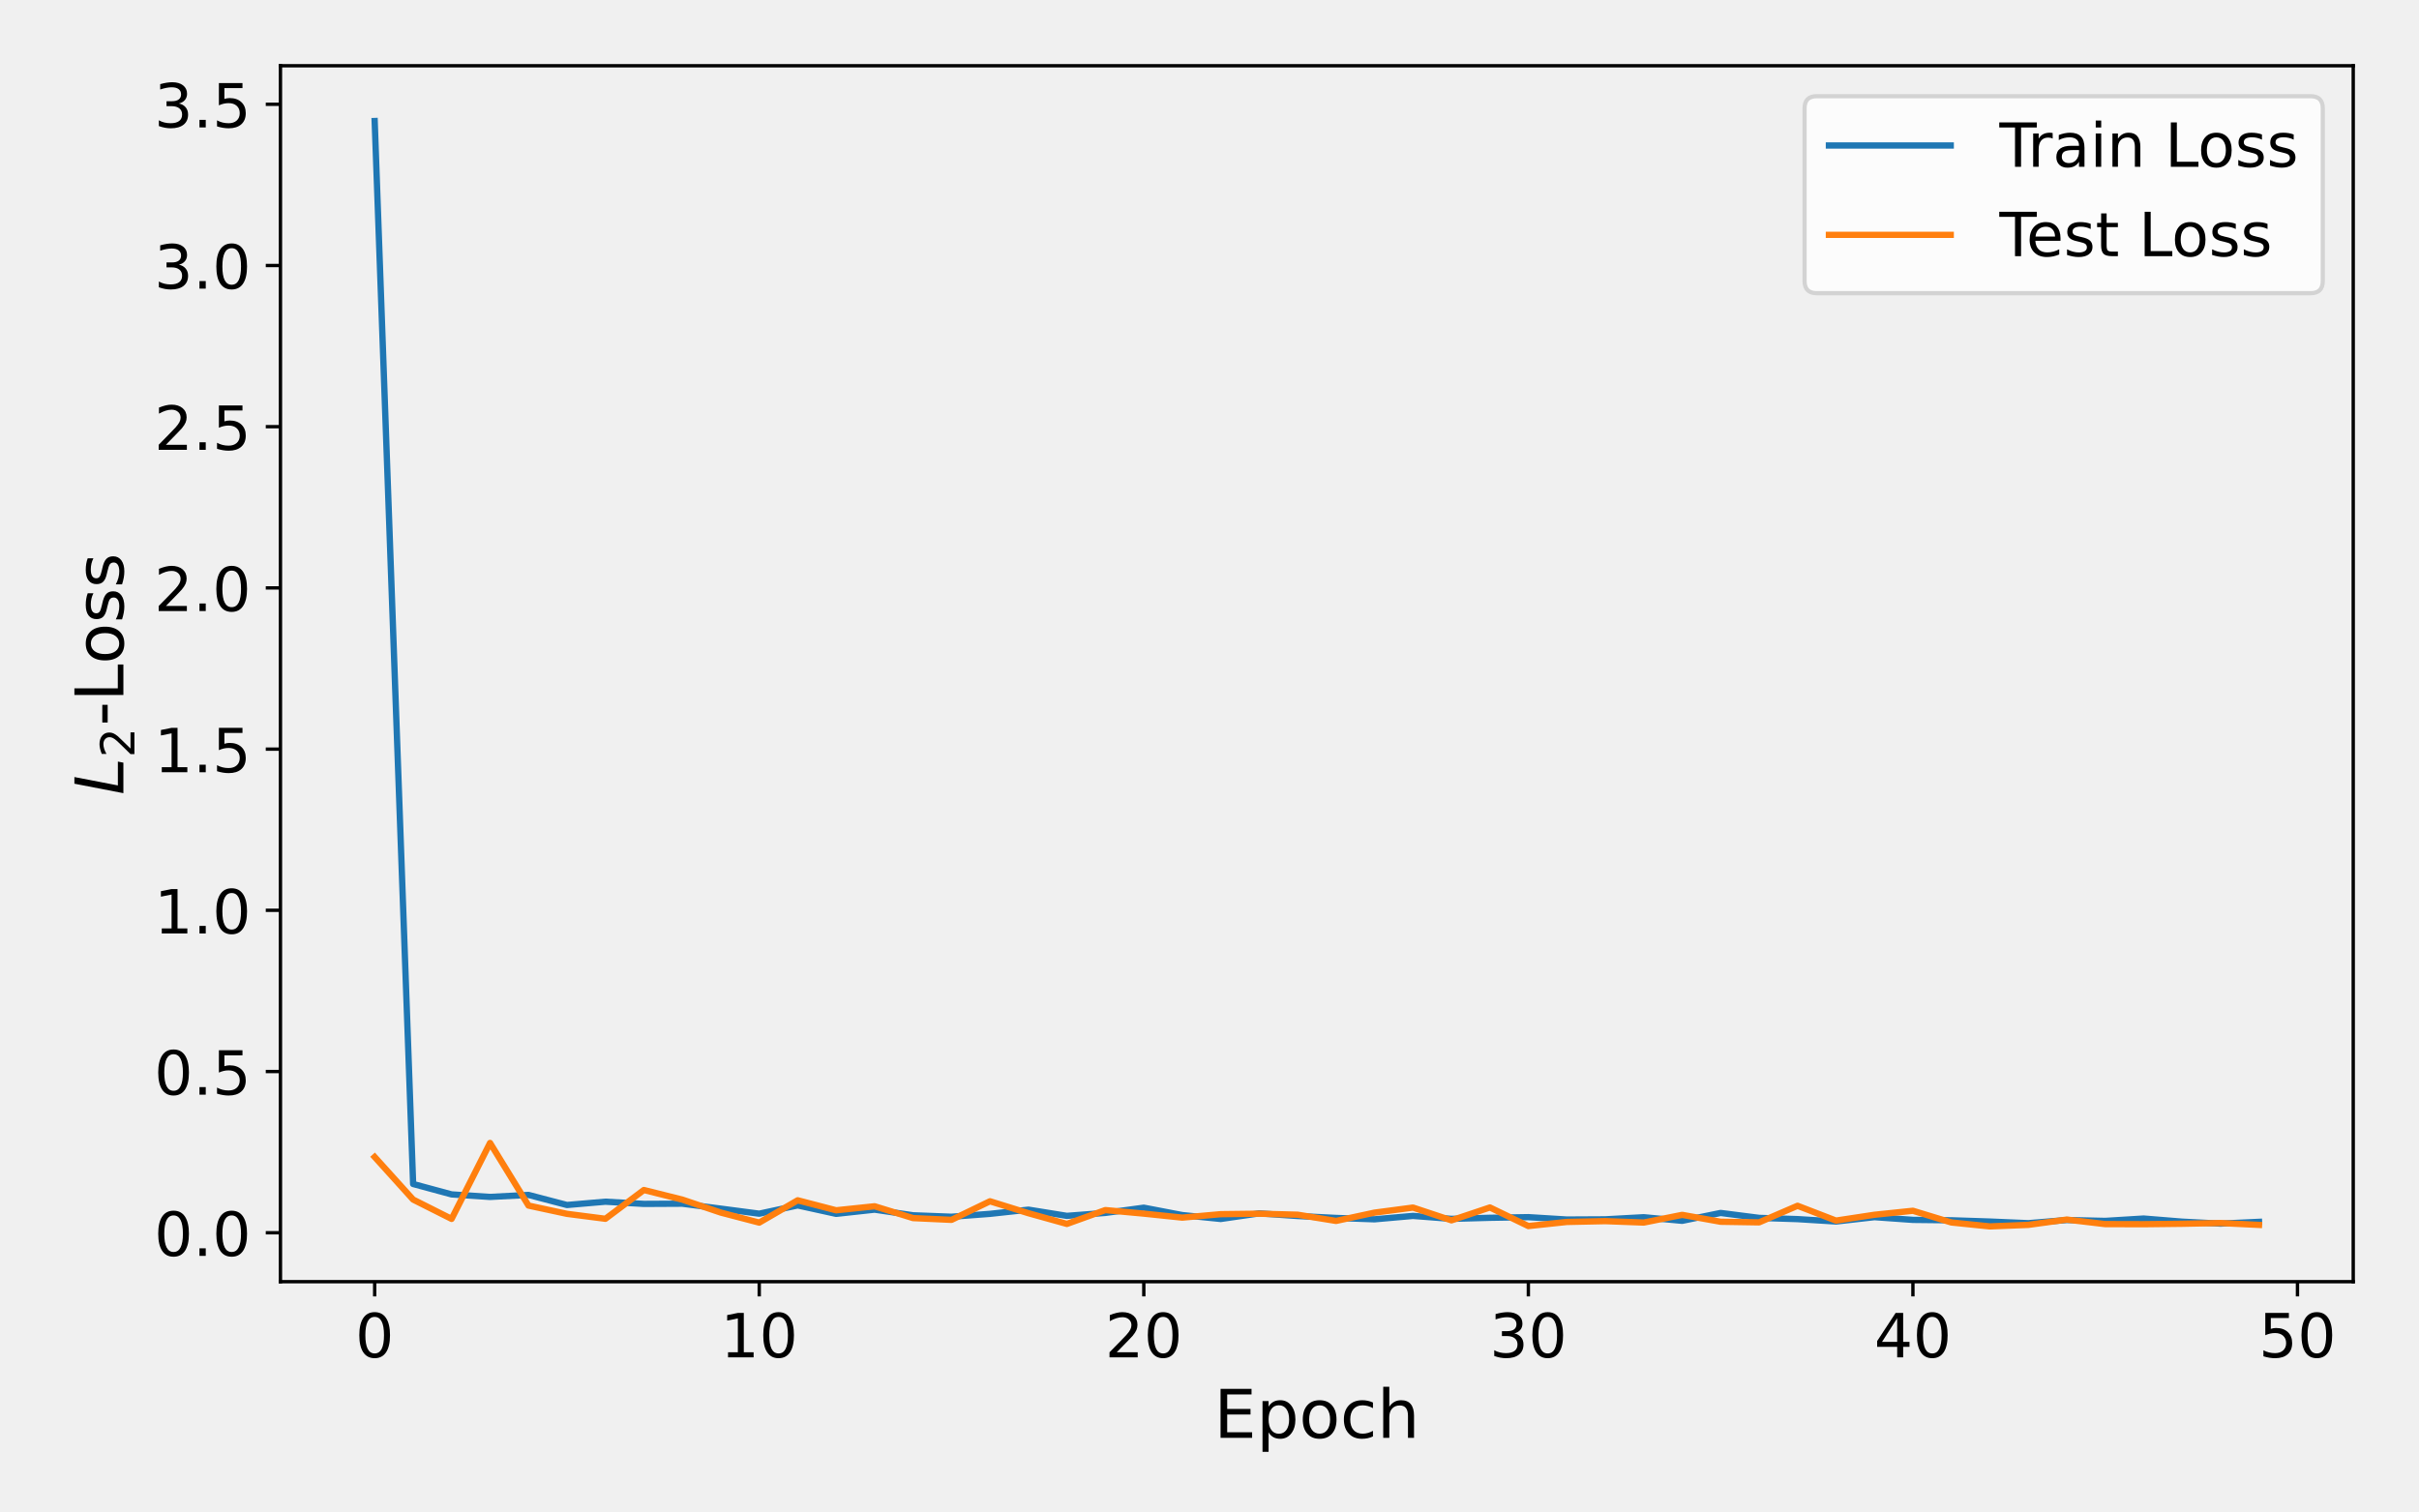
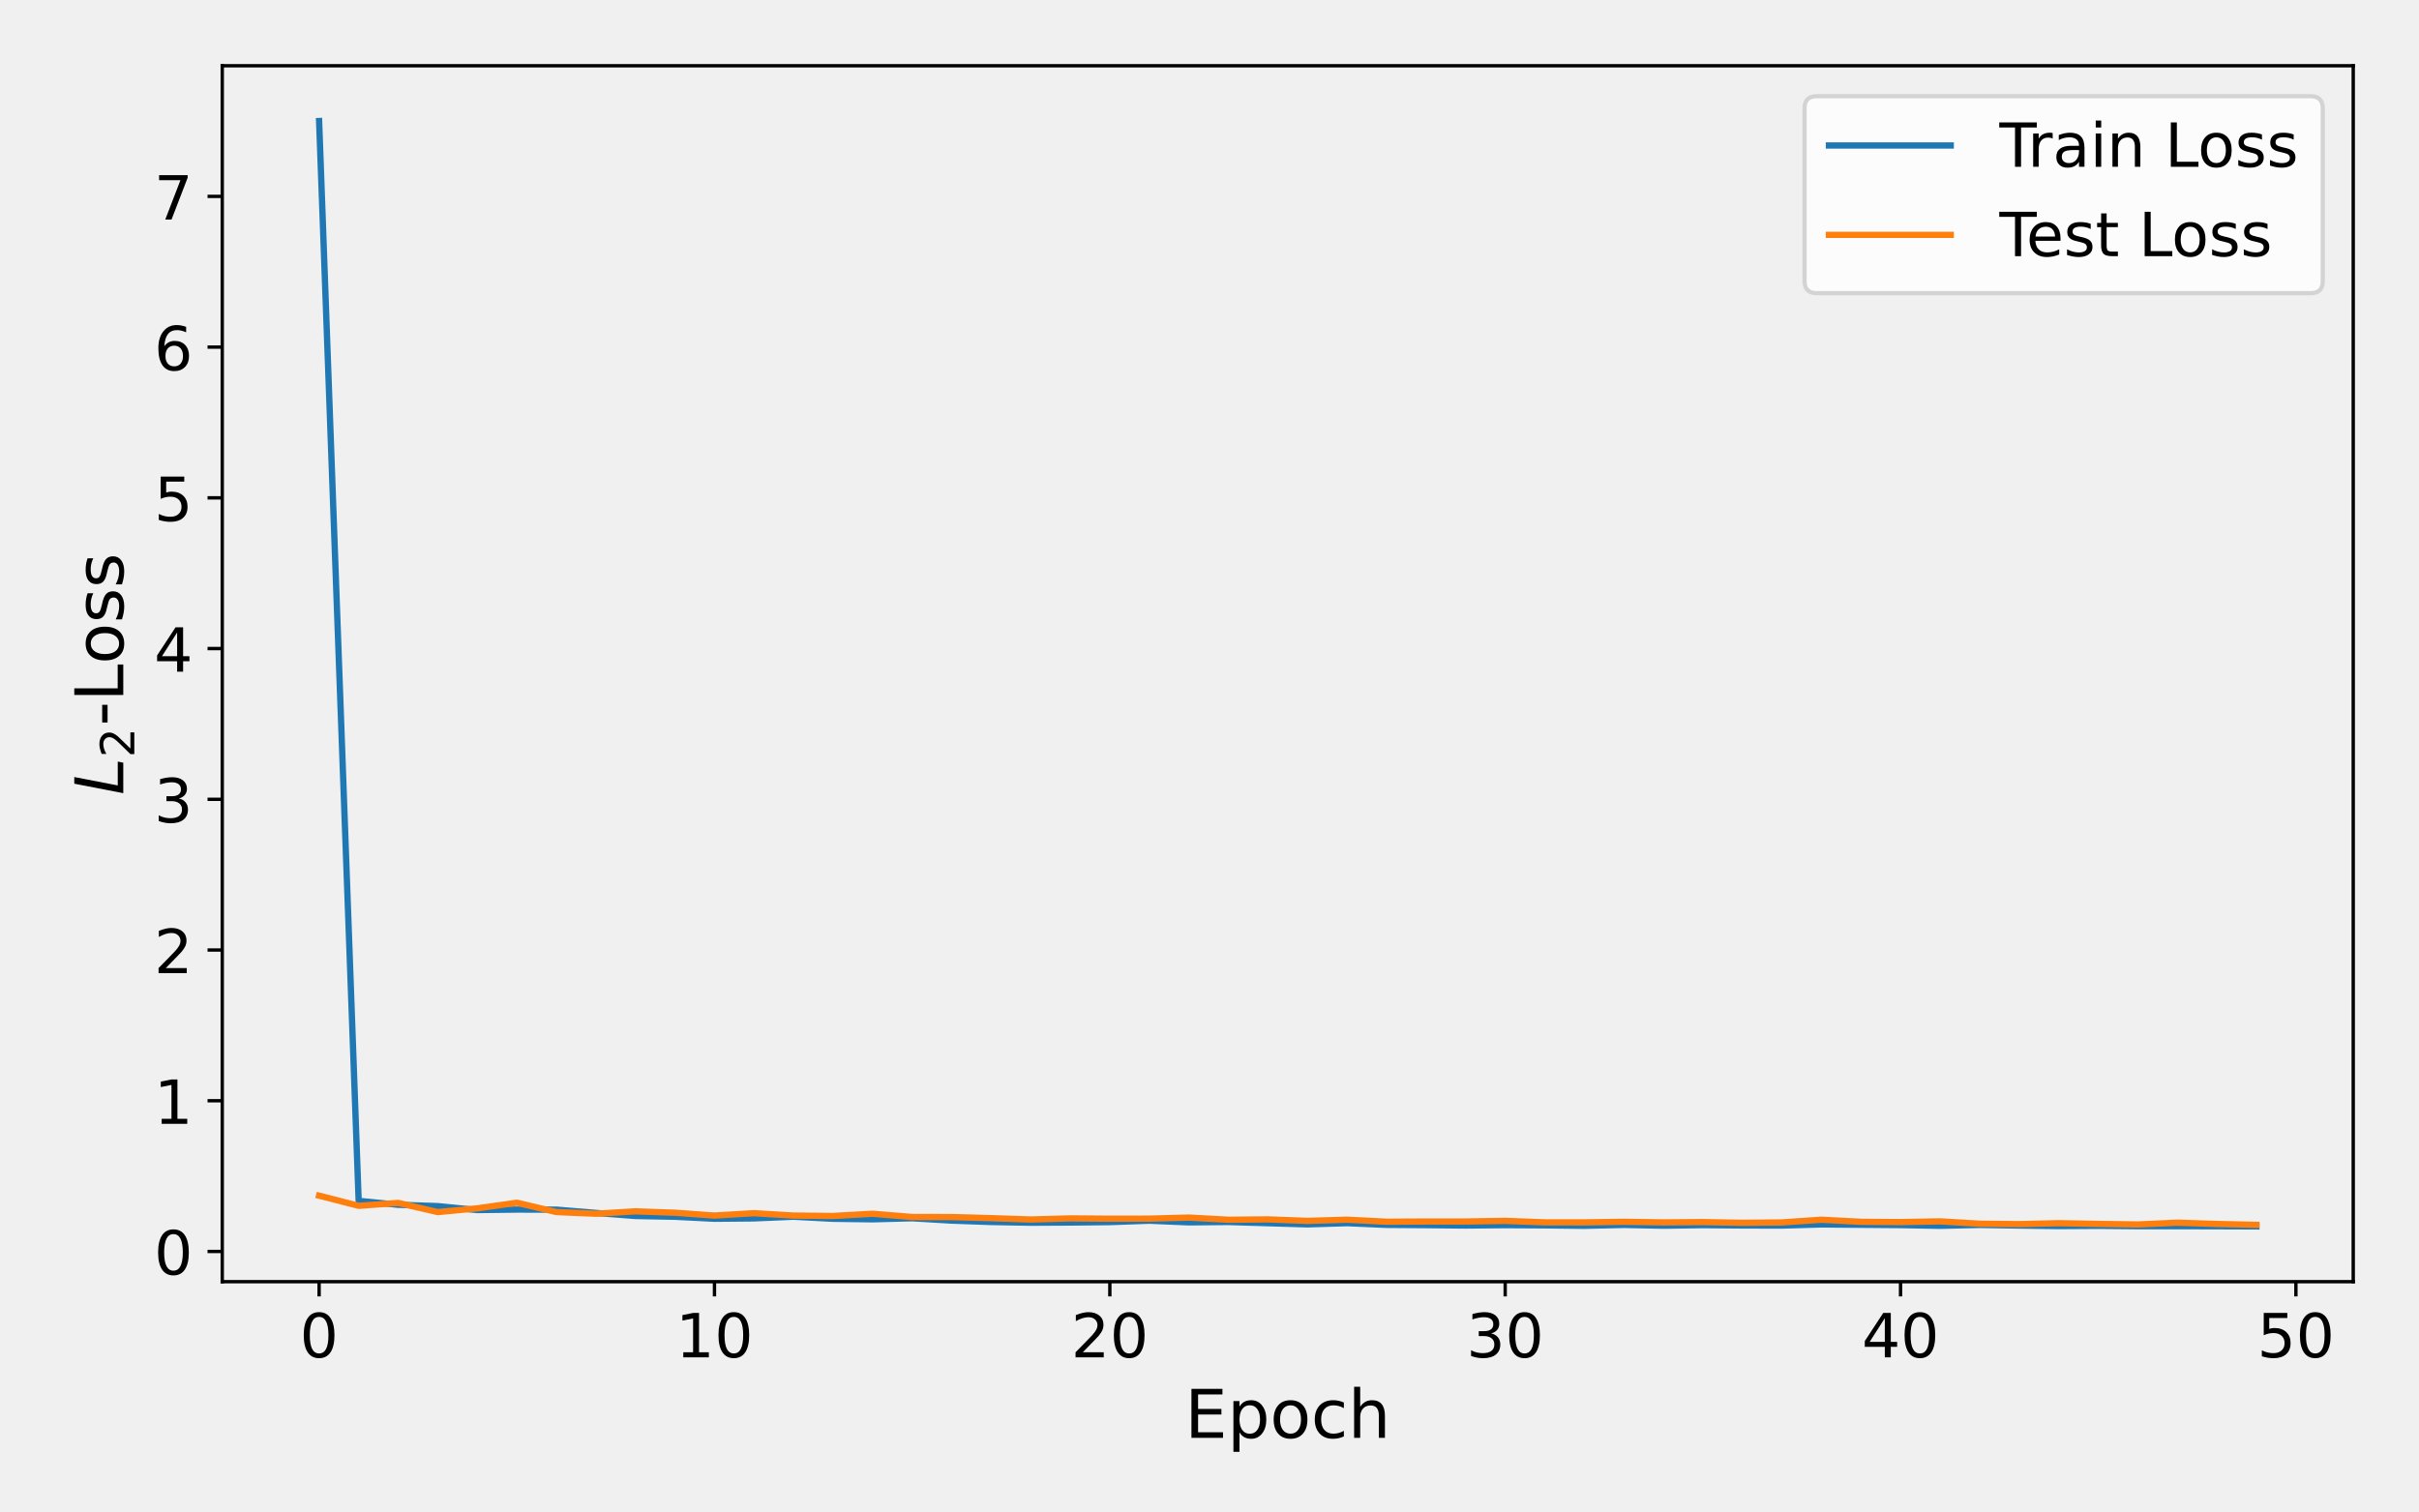
<svg xmlns="http://www.w3.org/2000/svg" xmlns:xlink="http://www.w3.org/1999/xlink" width="576pt" height="360pt" viewBox="0 0 576 360" version="1.1">
  <defs>
    <style type="text/css">*{stroke-linejoin: round; stroke-linecap: butt}</style>
  </defs>
  <g id="figure_1">
    <g id="patch_1">
      <path d="M 0 360  L 576 360  L 576 0  L 0 0  L 0 360  z " style="fill: none" />
    </g>
    <g id="axes_1">
      <g id="patch_2">
-         <path d="M 66.782 305.26  L 560.34 305.26  L 560.34 15.66  L 66.782 15.66  L 66.782 305.26  z " style="fill: none" />
+         <path d="M 52.922 305.26  L 560.34 305.26  L 560.34 15.66  L 52.922 15.66  L 52.922 305.26  z " style="fill: none" />
      </g>
      <g id="matplotlib.axis_1">
        <g id="xtick_1">
          <g id="line2d_1">
            <defs>
-               <path id="mef885e965f" d="M 0 0  L 0 3.5  " style="stroke: #000000; stroke-width: 0.8" />
-             </defs>
-             <g>
-               <use xlink:href="#mef885e965f" x="89.216" y="305.26" style="stroke: #000000; stroke-width: 0.8" />
+               <path id="m5a0abda820" d="M 0 0  L 0 3.5  " style="stroke: #000000; stroke-width: 0.8" />
+             </defs>
+             <g>
+               <use xlink:href="#m5a0abda820" x="75.986" y="305.26" style="stroke: #000000; stroke-width: 0.8" />
            </g>
          </g>
          <g id="text_1">
-             <g transform="translate(84.60364 323.2777) scale(0.145 -0.145)">
+             <g transform="translate(71.37364 323.2777) scale(0.145 -0.145)">
              <defs>
                <path id="DejaVuSans-30" d="M 2034 4250  Q 1547 4250 1301 3770  Q 1056 3291 1056 2328  Q 1056 1369 1301 889  Q 1547 409 2034 409  Q 2525 409 2770 889  Q 3016 1369 3016 2328  Q 3016 3291 2770 3770  Q 2525 4250 2034 4250  z M 2034 4750  Q 2819 4750 3233 4129  Q 3647 3509 3647 2328  Q 3647 1150 3233 529  Q 2819 -91 2034 -91  Q 1250 -91 836 529  Q 422 1150 422 2328  Q 422 3509 836 4129  Q 1250 4750 2034 4750  z " transform="scale(0.015625)" />
              </defs>
              <use xlink:href="#DejaVuSans-30" />
            </g>
          </g>
        </g>
        <g id="xtick_2">
          <g id="line2d_2">
            <g>
-               <use xlink:href="#mef885e965f" x="180.786" y="305.26" style="stroke: #000000; stroke-width: 0.8" />
+               <use xlink:href="#m5a0abda820" x="170.127" y="305.26" style="stroke: #000000; stroke-width: 0.8" />
            </g>
          </g>
          <g id="text_2">
-             <g transform="translate(171.56 323.2777) scale(0.145 -0.145)">
+             <g transform="translate(160.9015 323.2777) scale(0.145 -0.145)">
              <defs>
                <path id="DejaVuSans-31" d="M 794 531  L 1825 531  L 1825 4091  L 703 3866  L 703 4441  L 1819 4666  L 2450 4666  L 2450 531  L 3481 531  L 3481 0  L 794 0  L 794 531  z " transform="scale(0.015625)" />
              </defs>
              <use xlink:href="#DejaVuSans-31" />
-               <use xlink:href="#DejaVuSans-30" transform="translate(63.62305 0)" />
+               <use xlink:href="#DejaVuSans-30" x="63.623" />
            </g>
          </g>
        </g>
        <g id="xtick_3">
          <g id="line2d_3">
            <g>
-               <use xlink:href="#mef885e965f" x="272.355" y="305.26" style="stroke: #000000; stroke-width: 0.8" />
+               <use xlink:href="#m5a0abda820" x="264.268" y="305.26" style="stroke: #000000; stroke-width: 0.8" />
            </g>
          </g>
          <g id="text_3">
-             <g transform="translate(263.1292 323.2777) scale(0.145 -0.145)">
+             <g transform="translate(255.0421 323.2777) scale(0.145 -0.145)">
              <defs>
                <path id="DejaVuSans-32" d="M 1228 531  L 3431 531  L 3431 0  L 469 0  L 469 531  Q 828 903 1448 1529  Q 2069 2156 2228 2338  Q 2531 2678 2651 2914  Q 2772 3150 2772 3378  Q 2772 3750 2511 3984  Q 2250 4219 1831 4219  Q 1534 4219 1204 4116  Q 875 4013 500 3803  L 500 4441  Q 881 4594 1212 4672  Q 1544 4750 1819 4750  Q 2544 4750 2975 4387  Q 3406 4025 3406 3419  Q 3406 3131 3298 2873  Q 3191 2616 2906 2266  Q 2828 2175 2409 1742  Q 1991 1309 1228 531  z " transform="scale(0.015625)" />
              </defs>
              <use xlink:href="#DejaVuSans-32" />
-               <use xlink:href="#DejaVuSans-30" transform="translate(63.62305 0)" />
+               <use xlink:href="#DejaVuSans-30" x="63.623" />
            </g>
          </g>
        </g>
        <g id="xtick_4">
          <g id="line2d_4">
            <g>
-               <use xlink:href="#mef885e965f" x="363.924" y="305.26" style="stroke: #000000; stroke-width: 0.8" />
+               <use xlink:href="#m5a0abda820" x="358.408" y="305.26" style="stroke: #000000; stroke-width: 0.8" />
            </g>
          </g>
          <g id="text_4">
-             <g transform="translate(354.6984 323.2777) scale(0.145 -0.145)">
+             <g transform="translate(349.1827 323.2777) scale(0.145 -0.145)">
              <defs>
                <path id="DejaVuSans-33" d="M 2597 2516  Q 3050 2419 3304 2112  Q 3559 1806 3559 1356  Q 3559 666 3084 287  Q 2609 -91 1734 -91  Q 1441 -91 1130 -33  Q 819 25 488 141  L 488 750  Q 750 597 1062 519  Q 1375 441 1716 441  Q 2309 441 2620 675  Q 2931 909 2931 1356  Q 2931 1769 2642 2001  Q 2353 2234 1838 2234  L 1294 2234  L 1294 2753  L 1863 2753  Q 2328 2753 2575 2939  Q 2822 3125 2822 3475  Q 2822 3834 2567 4026  Q 2313 4219 1838 4219  Q 1578 4219 1281 4162  Q 984 4106 628 3988  L 628 4550  Q 988 4650 1302 4700  Q 1616 4750 1894 4750  Q 2613 4750 3031 4423  Q 3450 4097 3450 3541  Q 3450 3153 3228 2886  Q 3006 2619 2597 2516  z " transform="scale(0.015625)" />
              </defs>
              <use xlink:href="#DejaVuSans-33" />
-               <use xlink:href="#DejaVuSans-30" transform="translate(63.62305 0)" />
+               <use xlink:href="#DejaVuSans-30" x="63.623" />
            </g>
          </g>
        </g>
        <g id="xtick_5">
          <g id="line2d_5">
            <g>
-               <use xlink:href="#mef885e965f" x="455.493" y="305.26" style="stroke: #000000; stroke-width: 0.8" />
+               <use xlink:href="#m5a0abda820" x="452.549" y="305.26" style="stroke: #000000; stroke-width: 0.8" />
            </g>
          </g>
          <g id="text_5">
-             <g transform="translate(446.2676 323.2777) scale(0.145 -0.145)">
+             <g transform="translate(443.3234 323.2777) scale(0.145 -0.145)">
              <defs>
                <path id="DejaVuSans-34" d="M 2419 4116  L 825 1625  L 2419 1625  L 2419 4116  z M 2253 4666  L 3047 4666  L 3047 1625  L 3713 1625  L 3713 1100  L 3047 1100  L 3047 0  L 2419 0  L 2419 1100  L 313 1100  L 313 1709  L 2253 4666  z " transform="scale(0.015625)" />
              </defs>
              <use xlink:href="#DejaVuSans-34" />
-               <use xlink:href="#DejaVuSans-30" transform="translate(63.62305 0)" />
+               <use xlink:href="#DejaVuSans-30" x="63.623" />
            </g>
          </g>
        </g>
        <g id="xtick_6">
          <g id="line2d_6">
            <g>
-               <use xlink:href="#mef885e965f" x="547.062" y="305.26" style="stroke: #000000; stroke-width: 0.8" />
+               <use xlink:href="#m5a0abda820" x="546.69" y="305.26" style="stroke: #000000; stroke-width: 0.8" />
            </g>
          </g>
          <g id="text_6">
-             <g transform="translate(537.8368 323.2777) scale(0.145 -0.145)">
+             <g transform="translate(537.464 323.2777) scale(0.145 -0.145)">
              <defs>
                <path id="DejaVuSans-35" d="M 691 4666  L 3169 4666  L 3169 4134  L 1269 4134  L 1269 2991  Q 1406 3038 1543 3061  Q 1681 3084 1819 3084  Q 2600 3084 3056 2656  Q 3513 2228 3513 1497  Q 3513 744 3044 326  Q 2575 -91 1722 -91  Q 1428 -91 1123 -41  Q 819 9 494 109  L 494 744  Q 775 591 1075 516  Q 1375 441 1709 441  Q 2250 441 2565 725  Q 2881 1009 2881 1497  Q 2881 1984 2565 2268  Q 2250 2553 1709 2553  Q 1456 2553 1204 2497  Q 953 2441 691 2322  L 691 4666  z " transform="scale(0.015625)" />
              </defs>
              <use xlink:href="#DejaVuSans-35" />
-               <use xlink:href="#DejaVuSans-30" transform="translate(63.62305 0)" />
+               <use xlink:href="#DejaVuSans-30" x="63.623" />
            </g>
          </g>
        </g>
        <g id="text_7">
-           <g transform="translate(289.0635 342.4508) scale(0.16 -0.16)">
+           <g transform="translate(282.1335 342.4508) scale(0.16 -0.16)">
            <defs>
              <path id="DejaVuSans-45" d="M 628 4666  L 3578 4666  L 3578 4134  L 1259 4134  L 1259 2753  L 3481 2753  L 3481 2222  L 1259 2222  L 1259 531  L 3634 531  L 3634 0  L 628 0  L 628 4666  z " transform="scale(0.015625)" />
              <path id="DejaVuSans-70" d="M 1159 525  L 1159 -1331  L 581 -1331  L 581 3500  L 1159 3500  L 1159 2969  Q 1341 3281 1617 3432  Q 1894 3584 2278 3584  Q 2916 3584 3314 3078  Q 3713 2572 3713 1747  Q 3713 922 3314 415  Q 2916 -91 2278 -91  Q 1894 -91 1617 61  Q 1341 213 1159 525  z M 3116 1747  Q 3116 2381 2855 2742  Q 2594 3103 2138 3103  Q 1681 3103 1420 2742  Q 1159 2381 1159 1747  Q 1159 1113 1420 752  Q 1681 391 2138 391  Q 2594 391 2855 752  Q 3116 1113 3116 1747  z " transform="scale(0.015625)" />
              <path id="DejaVuSans-6f" d="M 1959 3097  Q 1497 3097 1228 2736  Q 959 2375 959 1747  Q 959 1119 1226 758  Q 1494 397 1959 397  Q 2419 397 2687 759  Q 2956 1122 2956 1747  Q 2956 2369 2687 2733  Q 2419 3097 1959 3097  z M 1959 3584  Q 2709 3584 3137 3096  Q 3566 2609 3566 1747  Q 3566 888 3137 398  Q 2709 -91 1959 -91  Q 1206 -91 779 398  Q 353 888 353 1747  Q 353 2609 779 3096  Q 1206 3584 1959 3584  z " transform="scale(0.015625)" />
              <path id="DejaVuSans-63" d="M 3122 3366  L 3122 2828  Q 2878 2963 2633 3030  Q 2388 3097 2138 3097  Q 1578 3097 1268 2742  Q 959 2388 959 1747  Q 959 1106 1268 751  Q 1578 397 2138 397  Q 2388 397 2633 464  Q 2878 531 3122 666  L 3122 134  Q 2881 22 2623 -34  Q 2366 -91 2075 -91  Q 1284 -91 818 406  Q 353 903 353 1747  Q 353 2603 823 3093  Q 1294 3584 2113 3584  Q 2378 3584 2631 3529  Q 2884 3475 3122 3366  z " transform="scale(0.015625)" />
              <path id="DejaVuSans-68" d="M 3513 2113  L 3513 0  L 2938 0  L 2938 2094  Q 2938 2591 2744 2837  Q 2550 3084 2163 3084  Q 1697 3084 1428 2787  Q 1159 2491 1159 1978  L 1159 0  L 581 0  L 581 4863  L 1159 4863  L 1159 2956  Q 1366 3272 1645 3428  Q 1925 3584 2291 3584  Q 2894 3584 3203 3211  Q 3513 2838 3513 2113  z " transform="scale(0.015625)" />
            </defs>
            <use xlink:href="#DejaVuSans-45" />
-             <use xlink:href="#DejaVuSans-70" transform="translate(63.18359 0)" />
-             <use xlink:href="#DejaVuSans-6f" transform="translate(126.6602 0)" />
-             <use xlink:href="#DejaVuSans-63" transform="translate(187.8418 0)" />
-             <use xlink:href="#DejaVuSans-68" transform="translate(242.8223 0)" />
+             <use xlink:href="#DejaVuSans-70" x="63.184" />
+             <use xlink:href="#DejaVuSans-6f" x="126.66" />
+             <use xlink:href="#DejaVuSans-63" x="187.842" />
+             <use xlink:href="#DejaVuSans-68" x="242.822" />
          </g>
        </g>
      </g>
      <g id="matplotlib.axis_2">
        <g id="ytick_1">
          <g id="line2d_7">
            <defs>
-               <path id="mcf271b0e9d" d="M 0 0  L -3.5 0  " style="stroke: #000000; stroke-width: 0.8" />
-             </defs>
-             <g>
-               <use xlink:href="#mcf271b0e9d" x="66.782" y="293.603" style="stroke: #000000; stroke-width: 0.8" />
+               <path id="meaeaad37f4" d="M 0 0  L -3.5 0  " style="stroke: #000000; stroke-width: 0.8" />
+             </defs>
+             <g>
+               <use xlink:href="#meaeaad37f4" x="52.922" y="298.054" style="stroke: #000000; stroke-width: 0.8" />
            </g>
          </g>
          <g id="text_8">
-             <g transform="translate(36.72247 299.1116) scale(0.145 -0.145)">
-               <defs>
-                 <path id="DejaVuSans-2e" d="M 684 794  L 1344 794  L 1344 0  L 684 0  L 684 794  z " transform="scale(0.015625)" />
-               </defs>
+             <g transform="translate(36.69638 303.563) scale(0.145 -0.145)">
              <use xlink:href="#DejaVuSans-30" />
-               <use xlink:href="#DejaVuSans-2e" transform="translate(63.62305 0)" />
-               <use xlink:href="#DejaVuSans-30" transform="translate(95.41016 0)" />
            </g>
          </g>
        </g>
        <g id="ytick_2">
          <g id="line2d_8">
            <g>
-               <use xlink:href="#mcf271b0e9d" x="66.782" y="255.208" style="stroke: #000000; stroke-width: 0.8" />
+               <use xlink:href="#meaeaad37f4" x="52.922" y="262.158" style="stroke: #000000; stroke-width: 0.8" />
            </g>
          </g>
          <g id="text_9">
-             <g transform="translate(36.72247 260.7167) scale(0.145 -0.145)">
-               <use xlink:href="#DejaVuSans-30" />
-               <use xlink:href="#DejaVuSans-2e" transform="translate(63.62305 0)" />
-               <use xlink:href="#DejaVuSans-35" transform="translate(95.41016 0)" />
+             <g transform="translate(36.69638 267.6664) scale(0.145 -0.145)">
+               <use xlink:href="#DejaVuSans-31" />
            </g>
          </g>
        </g>
        <g id="ytick_3">
          <g id="line2d_9">
            <g>
-               <use xlink:href="#mcf271b0e9d" x="66.782" y="216.813" style="stroke: #000000; stroke-width: 0.8" />
+               <use xlink:href="#meaeaad37f4" x="52.922" y="226.261" style="stroke: #000000; stroke-width: 0.8" />
            </g>
          </g>
          <g id="text_10">
-             <g transform="translate(36.72247 222.3219) scale(0.145 -0.145)">
-               <use xlink:href="#DejaVuSans-31" />
-               <use xlink:href="#DejaVuSans-2e" transform="translate(63.62305 0)" />
-               <use xlink:href="#DejaVuSans-30" transform="translate(95.41016 0)" />
+             <g transform="translate(36.69638 231.7698) scale(0.145 -0.145)">
+               <use xlink:href="#DejaVuSans-32" />
            </g>
          </g>
        </g>
        <g id="ytick_4">
          <g id="line2d_10">
            <g>
-               <use xlink:href="#mcf271b0e9d" x="66.782" y="178.418" style="stroke: #000000; stroke-width: 0.8" />
+               <use xlink:href="#meaeaad37f4" x="52.922" y="190.364" style="stroke: #000000; stroke-width: 0.8" />
            </g>
          </g>
          <g id="text_11">
-             <g transform="translate(36.72247 183.9271) scale(0.145 -0.145)">
-               <use xlink:href="#DejaVuSans-31" />
-               <use xlink:href="#DejaVuSans-2e" transform="translate(63.62305 0)" />
-               <use xlink:href="#DejaVuSans-35" transform="translate(95.41016 0)" />
+             <g transform="translate(36.69638 195.8732) scale(0.145 -0.145)">
+               <use xlink:href="#DejaVuSans-33" />
            </g>
          </g>
        </g>
        <g id="ytick_5">
          <g id="line2d_11">
            <g>
-               <use xlink:href="#mcf271b0e9d" x="66.782" y="140.023" style="stroke: #000000; stroke-width: 0.8" />
+               <use xlink:href="#meaeaad37f4" x="52.922" y="154.468" style="stroke: #000000; stroke-width: 0.8" />
            </g>
          </g>
          <g id="text_12">
-             <g transform="translate(36.72247 145.5322) scale(0.145 -0.145)">
-               <use xlink:href="#DejaVuSans-32" />
-               <use xlink:href="#DejaVuSans-2e" transform="translate(63.62305 0)" />
-               <use xlink:href="#DejaVuSans-30" transform="translate(95.41016 0)" />
+             <g transform="translate(36.69638 159.9766) scale(0.145 -0.145)">
+               <use xlink:href="#DejaVuSans-34" />
            </g>
          </g>
        </g>
        <g id="ytick_6">
          <g id="line2d_12">
            <g>
-               <use xlink:href="#mcf271b0e9d" x="66.782" y="101.629" style="stroke: #000000; stroke-width: 0.8" />
+               <use xlink:href="#meaeaad37f4" x="52.922" y="118.571" style="stroke: #000000; stroke-width: 0.8" />
            </g>
          </g>
          <g id="text_13">
-             <g transform="translate(36.72247 107.1374) scale(0.145 -0.145)">
-               <use xlink:href="#DejaVuSans-32" />
-               <use xlink:href="#DejaVuSans-2e" transform="translate(63.62305 0)" />
-               <use xlink:href="#DejaVuSans-35" transform="translate(95.41016 0)" />
+             <g transform="translate(36.69638 124.0799) scale(0.145 -0.145)">
+               <use xlink:href="#DejaVuSans-35" />
            </g>
          </g>
        </g>
        <g id="ytick_7">
          <g id="line2d_13">
            <g>
-               <use xlink:href="#mcf271b0e9d" x="66.782" y="63.234" style="stroke: #000000; stroke-width: 0.8" />
+               <use xlink:href="#meaeaad37f4" x="52.922" y="82.674" style="stroke: #000000; stroke-width: 0.8" />
            </g>
          </g>
          <g id="text_14">
-             <g transform="translate(36.72247 68.74254) scale(0.145 -0.145)">
-               <use xlink:href="#DejaVuSans-33" />
-               <use xlink:href="#DejaVuSans-2e" transform="translate(63.62305 0)" />
-               <use xlink:href="#DejaVuSans-30" transform="translate(95.41016 0)" />
+             <g transform="translate(36.69638 88.18333) scale(0.145 -0.145)">
+               <defs>
+                 <path id="DejaVuSans-36" d="M 2113 2584  Q 1688 2584 1439 2293  Q 1191 2003 1191 1497  Q 1191 994 1439 701  Q 1688 409 2113 409  Q 2538 409 2786 701  Q 3034 994 3034 1497  Q 3034 2003 2786 2293  Q 2538 2584 2113 2584  z M 3366 4563  L 3366 3988  Q 3128 4100 2886 4159  Q 2644 4219 2406 4219  Q 1781 4219 1451 3797  Q 1122 3375 1075 2522  Q 1259 2794 1537 2939  Q 1816 3084 2150 3084  Q 2853 3084 3261 2657  Q 3669 2231 3669 1497  Q 3669 778 3244 343  Q 2819 -91 2113 -91  Q 1303 -91 875 529  Q 447 1150 447 2328  Q 447 3434 972 4092  Q 1497 4750 2381 4750  Q 2619 4750 2861 4703  Q 3103 4656 3366 4563  z " transform="scale(0.015625)" />
+               </defs>
+               <use xlink:href="#DejaVuSans-36" />
            </g>
          </g>
        </g>
        <g id="ytick_8">
          <g id="line2d_14">
            <g>
-               <use xlink:href="#mcf271b0e9d" x="66.782" y="24.839" style="stroke: #000000; stroke-width: 0.8" />
+               <use xlink:href="#meaeaad37f4" x="52.922" y="46.778" style="stroke: #000000; stroke-width: 0.8" />
            </g>
          </g>
          <g id="text_15">
-             <g transform="translate(36.72247 30.34769) scale(0.145 -0.145)">
-               <use xlink:href="#DejaVuSans-33" />
-               <use xlink:href="#DejaVuSans-2e" transform="translate(63.62305 0)" />
-               <use xlink:href="#DejaVuSans-35" transform="translate(95.41016 0)" />
+             <g transform="translate(36.69638 52.28672) scale(0.145 -0.145)">
+               <defs>
+                 <path id="DejaVuSans-37" d="M 525 4666  L 3525 4666  L 3525 4397  L 1831 0  L 1172 0  L 2766 4134  L 525 4134  L 525 4666  z " transform="scale(0.015625)" />
+               </defs>
+               <use xlink:href="#DejaVuSans-37" />
            </g>
          </g>
        </g>
        <g id="text_16">
-           <g transform="translate(29.39497 189.34) rotate(-90) scale(0.16 -0.16)">
+           <g transform="translate(29.36887 189.34) rotate(-90) scale(0.16 -0.16)">
            <defs>
              <path id="DejaVuSans-Oblique-4c" d="M 1075 4666  L 1709 4666  L 909 525  L 3181 525  L 3078 0  L 172 0  L 1075 4666  z " transform="scale(0.015625)" />
              <path id="DejaVuSans-2d" d="M 313 2009  L 1997 2009  L 1997 1497  L 313 1497  L 313 2009  z " transform="scale(0.015625)" />
              <path id="DejaVuSans-4c" d="M 628 4666  L 1259 4666  L 1259 531  L 3531 531  L 3531 0  L 628 0  L 628 4666  z " transform="scale(0.015625)" />
              <path id="DejaVuSans-73" d="M 2834 3397  L 2834 2853  Q 2591 2978 2328 3040  Q 2066 3103 1784 3103  Q 1356 3103 1142 2972  Q 928 2841 928 2578  Q 928 2378 1081 2264  Q 1234 2150 1697 2047  L 1894 2003  Q 2506 1872 2764 1633  Q 3022 1394 3022 966  Q 3022 478 2636 193  Q 2250 -91 1575 -91  Q 1294 -91 989 -36  Q 684 19 347 128  L 347 722  Q 666 556 975 473  Q 1284 391 1588 391  Q 1994 391 2212 530  Q 2431 669 2431 922  Q 2431 1156 2273 1281  Q 2116 1406 1581 1522  L 1381 1569  Q 847 1681 609 1914  Q 372 2147 372 2553  Q 372 3047 722 3315  Q 1072 3584 1716 3584  Q 2034 3584 2315 3537  Q 2597 3491 2834 3397  z " transform="scale(0.015625)" />
            </defs>
            <use xlink:href="#DejaVuSans-Oblique-4c" transform="translate(0 0.09375)" />
            <use xlink:href="#DejaVuSans-32" transform="translate(55.71289 -16.3125) scale(0.7)" />
            <use xlink:href="#DejaVuSans-2d" transform="translate(102.9834 0.09375)" />
            <use xlink:href="#DejaVuSans-4c" transform="translate(139.0674 0.09375)" />
            <use xlink:href="#DejaVuSans-6f" transform="translate(194.7803 0.09375)" />
            <use xlink:href="#DejaVuSans-73" transform="translate(255.9619 0.09375)" />
            <use xlink:href="#DejaVuSans-73" transform="translate(308.0615 0.09375)" />
          </g>
        </g>
      </g>
      <g id="line2d_15">
-         <path d="M 89.216 28.824  L 98.373 281.993  L 107.53 284.471  L 116.687 285.073  L 125.844 284.596  L 135.001 286.997  L 144.158 286.209  L 153.315 286.734  L 162.472 286.685  L 171.629 287.865  L 180.786 289.066  L 189.943 287.092  L 199.099 289.104  L 208.256 288.101  L 217.413 289.446  L 226.57 289.794  L 235.727 289.104  L 244.884 288.107  L 254.041 289.585  L 263.198 288.88  L 272.355 287.64  L 281.512 289.394  L 290.669 290.323  L 299.826 288.989  L 308.983 289.617  L 318.139 290.077  L 327.296 290.403  L 336.453 289.594  L 345.61 290.296  L 354.767 290.044  L 363.924 289.892  L 373.081 290.458  L 382.238 290.41  L 391.395 289.908  L 400.552 290.761  L 409.709 288.891  L 418.866 290.063  L 428.023 290.359  L 437.179 290.925  L 446.336 289.89  L 455.493 290.539  L 464.65 290.637  L 473.807 290.938  L 482.964 291.328  L 492.121 290.572  L 501.278 290.785  L 510.435 290.223  L 519.592 290.964  L 528.749 291.432  L 537.906 291.007  " clip-path="url(#p9b5e2d5fc5)" style="fill: none; stroke: #1f77b4; stroke-width: 1.5; stroke-linecap: square" />
+         <path d="M 75.986 28.824  L 85.401 286.009  L 94.815 286.945  L 104.229 287.264  L 113.643 288.2  L 123.057 288.085  L 132.471 288.099  L 141.885 288.881  L 151.299 289.61  L 160.713 289.795  L 170.127 290.271  L 179.541 290.185  L 188.955 289.784  L 198.369 290.279  L 207.783 290.403  L 217.197 290.152  L 226.611 290.711  L 236.026 291.044  L 245.44 291.214  L 254.854 291.169  L 264.268 291.066  L 273.682 290.733  L 283.096 291.128  L 292.51 291.04  L 301.924 291.327  L 311.338 291.607  L 320.752 291.317  L 330.166 291.727  L 339.58 291.79  L 348.994 291.885  L 358.408 291.792  L 367.822 291.846  L 377.236 291.953  L 386.651 291.737  L 396.065 291.927  L 405.479 291.792  L 414.893 291.872  L 424.307 291.894  L 433.721 291.622  L 443.135 291.705  L 452.549 291.78  L 461.963 291.955  L 471.377 291.739  L 480.791 291.89  L 490.205 292.018  L 499.619 291.957  L 509.033 292.041  L 518.447 292.039  L 527.861 292.059  L 537.276 292.096  " clip-path="url(#pcef1fb5047)" style="fill: none; stroke: #1f77b4; stroke-width: 1.5; stroke-linecap: square" />
      </g>
      <g id="line2d_16">
-         <path d="M 89.216 275.563  L 98.373 285.702  L 107.53 290.307  L 116.687 272.217  L 125.844 287.135  L 135.001 289.102  L 144.158 290.28  L 153.315 283.425  L 162.472 285.712  L 171.629 288.803  L 180.786 291.191  L 189.943 285.876  L 199.099 288.256  L 208.256 287.298  L 217.413 290.115  L 226.57 290.535  L 235.727 286.109  L 244.884 288.952  L 254.041 291.503  L 263.198 288.206  L 272.355 289.051  L 281.512 290.003  L 290.669 289.182  L 299.826 289.07  L 308.983 289.309  L 318.139 290.788  L 327.296 288.815  L 336.453 287.609  L 345.61 290.651  L 354.767 287.583  L 363.924 292.01  L 373.081 291.034  L 382.238 290.838  L 391.395 291.178  L 400.552 289.345  L 409.709 290.986  L 418.866 291.131  L 428.023 287.182  L 437.179 290.711  L 446.336 289.322  L 455.493 288.37  L 464.65 291.158  L 473.807 292.096  L 482.964 291.729  L 492.121 290.468  L 501.278 291.546  L 510.435 291.571  L 519.592 291.467  L 528.749 291.288  L 537.906 291.737  " clip-path="url(#p9b5e2d5fc5)" style="fill: none; stroke: #ff7f0e; stroke-width: 1.5; stroke-linecap: square" />
+         <path d="M 75.986 284.774  L 85.401 287.187  L 94.815 286.505  L 104.229 288.683  L 113.643 287.793  L 123.057 286.457  L 132.471 288.675  L 141.885 289.075  L 151.299 288.507  L 160.713 288.837  L 170.127 289.515  L 179.541 288.947  L 188.955 289.515  L 198.369 289.61  L 207.783 289.08  L 217.197 289.852  L 226.611 289.868  L 236.026 290.13  L 245.44 290.45  L 254.854 290.184  L 264.268 290.263  L 273.682 290.245  L 283.096 289.993  L 292.51 290.509  L 301.924 290.425  L 311.338 290.778  L 320.752 290.495  L 330.166 290.975  L 339.58 290.927  L 348.994 290.928  L 358.408 290.774  L 367.822 291.125  L 377.236 291.13  L 386.651 290.999  L 396.065 291.136  L 405.479 291.066  L 414.893 291.238  L 424.307 291.144  L 433.721 290.502  L 443.135 291  L 452.549 291.064  L 461.963 290.891  L 471.377 291.454  L 480.791 291.553  L 490.205 291.327  L 499.619 291.501  L 509.033 291.638  L 518.447 291.208  L 527.861 291.512  L 537.276 291.725  " clip-path="url(#pcef1fb5047)" style="fill: none; stroke: #ff7f0e; stroke-width: 1.5; stroke-linecap: square" />
      </g>
      <g id="patch_3">
-         <path d="M 66.782 305.26  L 66.782 15.66  " style="fill: none; stroke: #000000; stroke-width: 0.8; stroke-linejoin: miter; stroke-linecap: square" />
+         <path d="M 52.922 305.26  L 52.922 15.66  " style="fill: none; stroke: #000000; stroke-width: 0.8; stroke-linejoin: miter; stroke-linecap: square" />
      </g>
      <g id="patch_4">
        <path d="M 560.34 305.26  L 560.34 15.66  " style="fill: none; stroke: #000000; stroke-width: 0.8; stroke-linejoin: miter; stroke-linecap: square" />
      </g>
      <g id="patch_5">
-         <path d="M 66.782 305.26  L 560.34 305.26  " style="fill: none; stroke: #000000; stroke-width: 0.8; stroke-linejoin: miter; stroke-linecap: square" />
+         <path d="M 52.922 305.26  L 560.34 305.26  " style="fill: none; stroke: #000000; stroke-width: 0.8; stroke-linejoin: miter; stroke-linecap: square" />
      </g>
      <g id="patch_6">
-         <path d="M 66.782 15.66  L 560.34 15.66  " style="fill: none; stroke: #000000; stroke-width: 0.8; stroke-linejoin: miter; stroke-linecap: square" />
+         <path d="M 52.922 15.66  L 560.34 15.66  " style="fill: none; stroke: #000000; stroke-width: 0.8; stroke-linejoin: miter; stroke-linecap: square" />
      </g>
      <g id="legend_1">
        <g id="patch_7">
          <path d="M 432.595 69.827  L 550.19 69.827  Q 553.09 69.827 553.09 66.927  L 553.09 25.81  Q 553.09 22.91 550.19 22.91  L 432.595 22.91  Q 429.695 22.91 429.695 25.81  L 429.695 66.927  Q 429.695 69.827 432.595 69.827  z " style="fill: #ffffff; opacity: 0.8; stroke: #cccccc; stroke-linejoin: miter" />
        </g>
        <g id="line2d_17">
          <path d="M 435.495 34.653  L 449.995 34.653  L 464.495 34.653  " style="fill: none; stroke: #1f77b4; stroke-width: 1.5; stroke-linecap: square" />
        </g>
        <g id="text_17">
          <g transform="translate(476.095 39.72773) scale(0.145 -0.145)">
            <defs>
              <path id="DejaVuSans-54" d="M -19 4666  L 3928 4666  L 3928 4134  L 2272 4134  L 2272 0  L 1638 0  L 1638 4134  L -19 4134  L -19 4666  z " transform="scale(0.015625)" />
              <path id="DejaVuSans-72" d="M 2631 2963  Q 2534 3019 2420 3045  Q 2306 3072 2169 3072  Q 1681 3072 1420 2755  Q 1159 2438 1159 1844  L 1159 0  L 581 0  L 581 3500  L 1159 3500  L 1159 2956  Q 1341 3275 1631 3429  Q 1922 3584 2338 3584  Q 2397 3584 2469 3576  Q 2541 3569 2628 3553  L 2631 2963  z " transform="scale(0.015625)" />
              <path id="DejaVuSans-61" d="M 2194 1759  Q 1497 1759 1228 1600  Q 959 1441 959 1056  Q 959 750 1161 570  Q 1363 391 1709 391  Q 2188 391 2477 730  Q 2766 1069 2766 1631  L 2766 1759  L 2194 1759  z M 3341 1997  L 3341 0  L 2766 0  L 2766 531  Q 2569 213 2275 61  Q 1981 -91 1556 -91  Q 1019 -91 701 211  Q 384 513 384 1019  Q 384 1609 779 1909  Q 1175 2209 1959 2209  L 2766 2209  L 2766 2266  Q 2766 2663 2505 2880  Q 2244 3097 1772 3097  Q 1472 3097 1187 3025  Q 903 2953 641 2809  L 641 3341  Q 956 3463 1253 3523  Q 1550 3584 1831 3584  Q 2591 3584 2966 3190  Q 3341 2797 3341 1997  z " transform="scale(0.015625)" />
              <path id="DejaVuSans-69" d="M 603 3500  L 1178 3500  L 1178 0  L 603 0  L 603 3500  z M 603 4863  L 1178 4863  L 1178 4134  L 603 4134  L 603 4863  z " transform="scale(0.015625)" />
              <path id="DejaVuSans-6e" d="M 3513 2113  L 3513 0  L 2938 0  L 2938 2094  Q 2938 2591 2744 2837  Q 2550 3084 2163 3084  Q 1697 3084 1428 2787  Q 1159 2491 1159 1978  L 1159 0  L 581 0  L 581 3500  L 1159 3500  L 1159 2956  Q 1366 3272 1645 3428  Q 1925 3584 2291 3584  Q 2894 3584 3203 3211  Q 3513 2838 3513 2113  z " transform="scale(0.015625)" />
              <path id="DejaVuSans-20" transform="scale(0.015625)" />
            </defs>
            <use xlink:href="#DejaVuSans-54" />
-             <use xlink:href="#DejaVuSans-72" transform="translate(46.33398 0)" />
-             <use xlink:href="#DejaVuSans-61" transform="translate(87.44727 0)" />
-             <use xlink:href="#DejaVuSans-69" transform="translate(148.7266 0)" />
-             <use xlink:href="#DejaVuSans-6e" transform="translate(176.5098 0)" />
-             <use xlink:href="#DejaVuSans-20" transform="translate(239.8887 0)" />
-             <use xlink:href="#DejaVuSans-4c" transform="translate(271.6758 0)" />
-             <use xlink:href="#DejaVuSans-6f" transform="translate(325.6387 0)" />
-             <use xlink:href="#DejaVuSans-73" transform="translate(386.8203 0)" />
-             <use xlink:href="#DejaVuSans-73" transform="translate(438.9199 0)" />
+             <use xlink:href="#DejaVuSans-72" x="46.334" />
+             <use xlink:href="#DejaVuSans-61" x="87.447" />
+             <use xlink:href="#DejaVuSans-69" x="148.727" />
+             <use xlink:href="#DejaVuSans-6e" x="176.51" />
+             <use xlink:href="#DejaVuSans-20" x="239.889" />
+             <use xlink:href="#DejaVuSans-4c" x="271.676" />
+             <use xlink:href="#DejaVuSans-6f" x="325.639" />
+             <use xlink:href="#DejaVuSans-73" x="386.82" />
+             <use xlink:href="#DejaVuSans-73" x="438.92" />
          </g>
        </g>
        <g id="line2d_18">
          <path d="M 435.495 55.936  L 449.995 55.936  L 464.495 55.936  " style="fill: none; stroke: #ff7f0e; stroke-width: 1.5; stroke-linecap: square" />
        </g>
        <g id="text_18">
          <g transform="translate(476.095 61.01102) scale(0.145 -0.145)">
            <defs>
              <path id="DejaVuSans-65" d="M 3597 1894  L 3597 1613  L 953 1613  Q 991 1019 1311 708  Q 1631 397 2203 397  Q 2534 397 2845 478  Q 3156 559 3463 722  L 3463 178  Q 3153 47 2828 -22  Q 2503 -91 2169 -91  Q 1331 -91 842 396  Q 353 884 353 1716  Q 353 2575 817 3079  Q 1281 3584 2069 3584  Q 2775 3584 3186 3129  Q 3597 2675 3597 1894  z M 3022 2063  Q 3016 2534 2758 2815  Q 2500 3097 2075 3097  Q 1594 3097 1305 2825  Q 1016 2553 972 2059  L 3022 2063  z " transform="scale(0.015625)" />
              <path id="DejaVuSans-74" d="M 1172 4494  L 1172 3500  L 2356 3500  L 2356 3053  L 1172 3053  L 1172 1153  Q 1172 725 1289 603  Q 1406 481 1766 481  L 2356 481  L 2356 0  L 1766 0  Q 1100 0 847 248  Q 594 497 594 1153  L 594 3053  L 172 3053  L 172 3500  L 594 3500  L 594 4494  L 1172 4494  z " transform="scale(0.015625)" />
            </defs>
            <use xlink:href="#DejaVuSans-54" />
-             <use xlink:href="#DejaVuSans-65" transform="translate(44.08398 0)" />
-             <use xlink:href="#DejaVuSans-73" transform="translate(105.6074 0)" />
-             <use xlink:href="#DejaVuSans-74" transform="translate(157.707 0)" />
-             <use xlink:href="#DejaVuSans-20" transform="translate(196.916 0)" />
-             <use xlink:href="#DejaVuSans-4c" transform="translate(228.7031 0)" />
-             <use xlink:href="#DejaVuSans-6f" transform="translate(282.666 0)" />
-             <use xlink:href="#DejaVuSans-73" transform="translate(343.8477 0)" />
-             <use xlink:href="#DejaVuSans-73" transform="translate(395.9473 0)" />
+             <use xlink:href="#DejaVuSans-65" x="44.084" />
+             <use xlink:href="#DejaVuSans-73" x="105.607" />
+             <use xlink:href="#DejaVuSans-74" x="157.707" />
+             <use xlink:href="#DejaVuSans-20" x="196.916" />
+             <use xlink:href="#DejaVuSans-4c" x="228.703" />
+             <use xlink:href="#DejaVuSans-6f" x="282.666" />
+             <use xlink:href="#DejaVuSans-73" x="343.848" />
+             <use xlink:href="#DejaVuSans-73" x="395.947" />
          </g>
        </g>
      </g>
    </g>
  </g>
  <defs>
-     <clipPath id="p9b5e2d5fc5">
-       <rect x="66.782" y="15.66" width="493.558" height="289.6" />
+     <clipPath id="pcef1fb5047">
+       <rect x="52.922" y="15.66" width="507.418" height="289.6" />
    </clipPath>
  </defs>
</svg>
